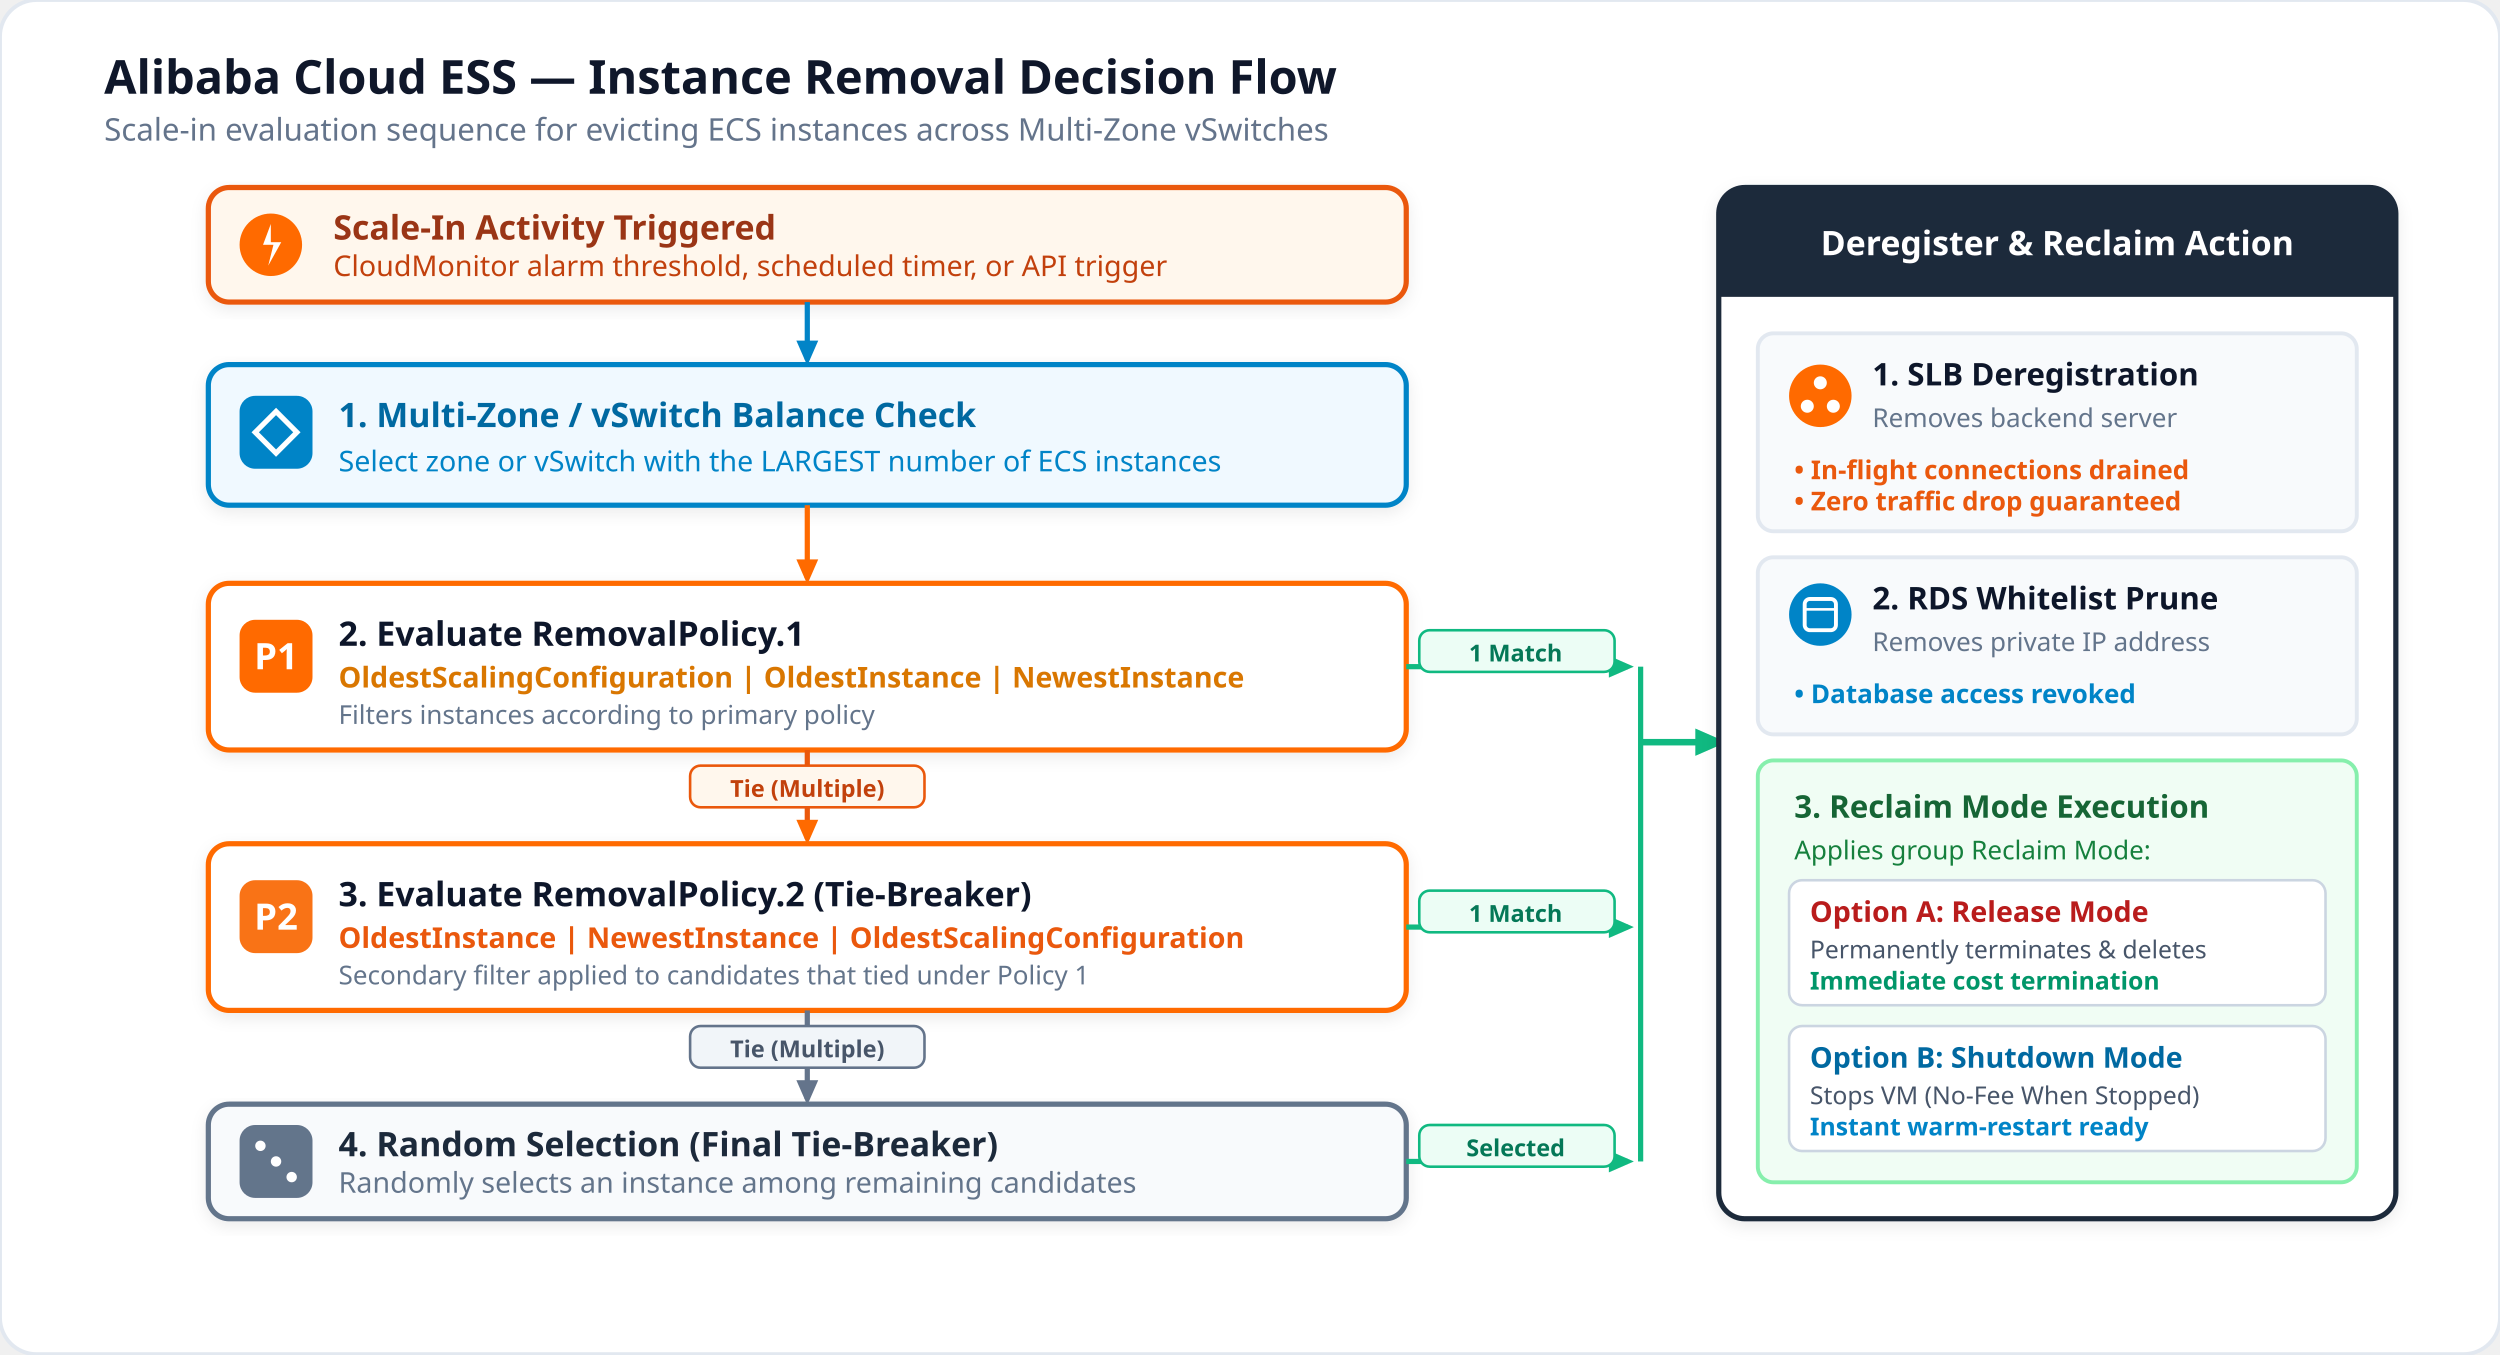
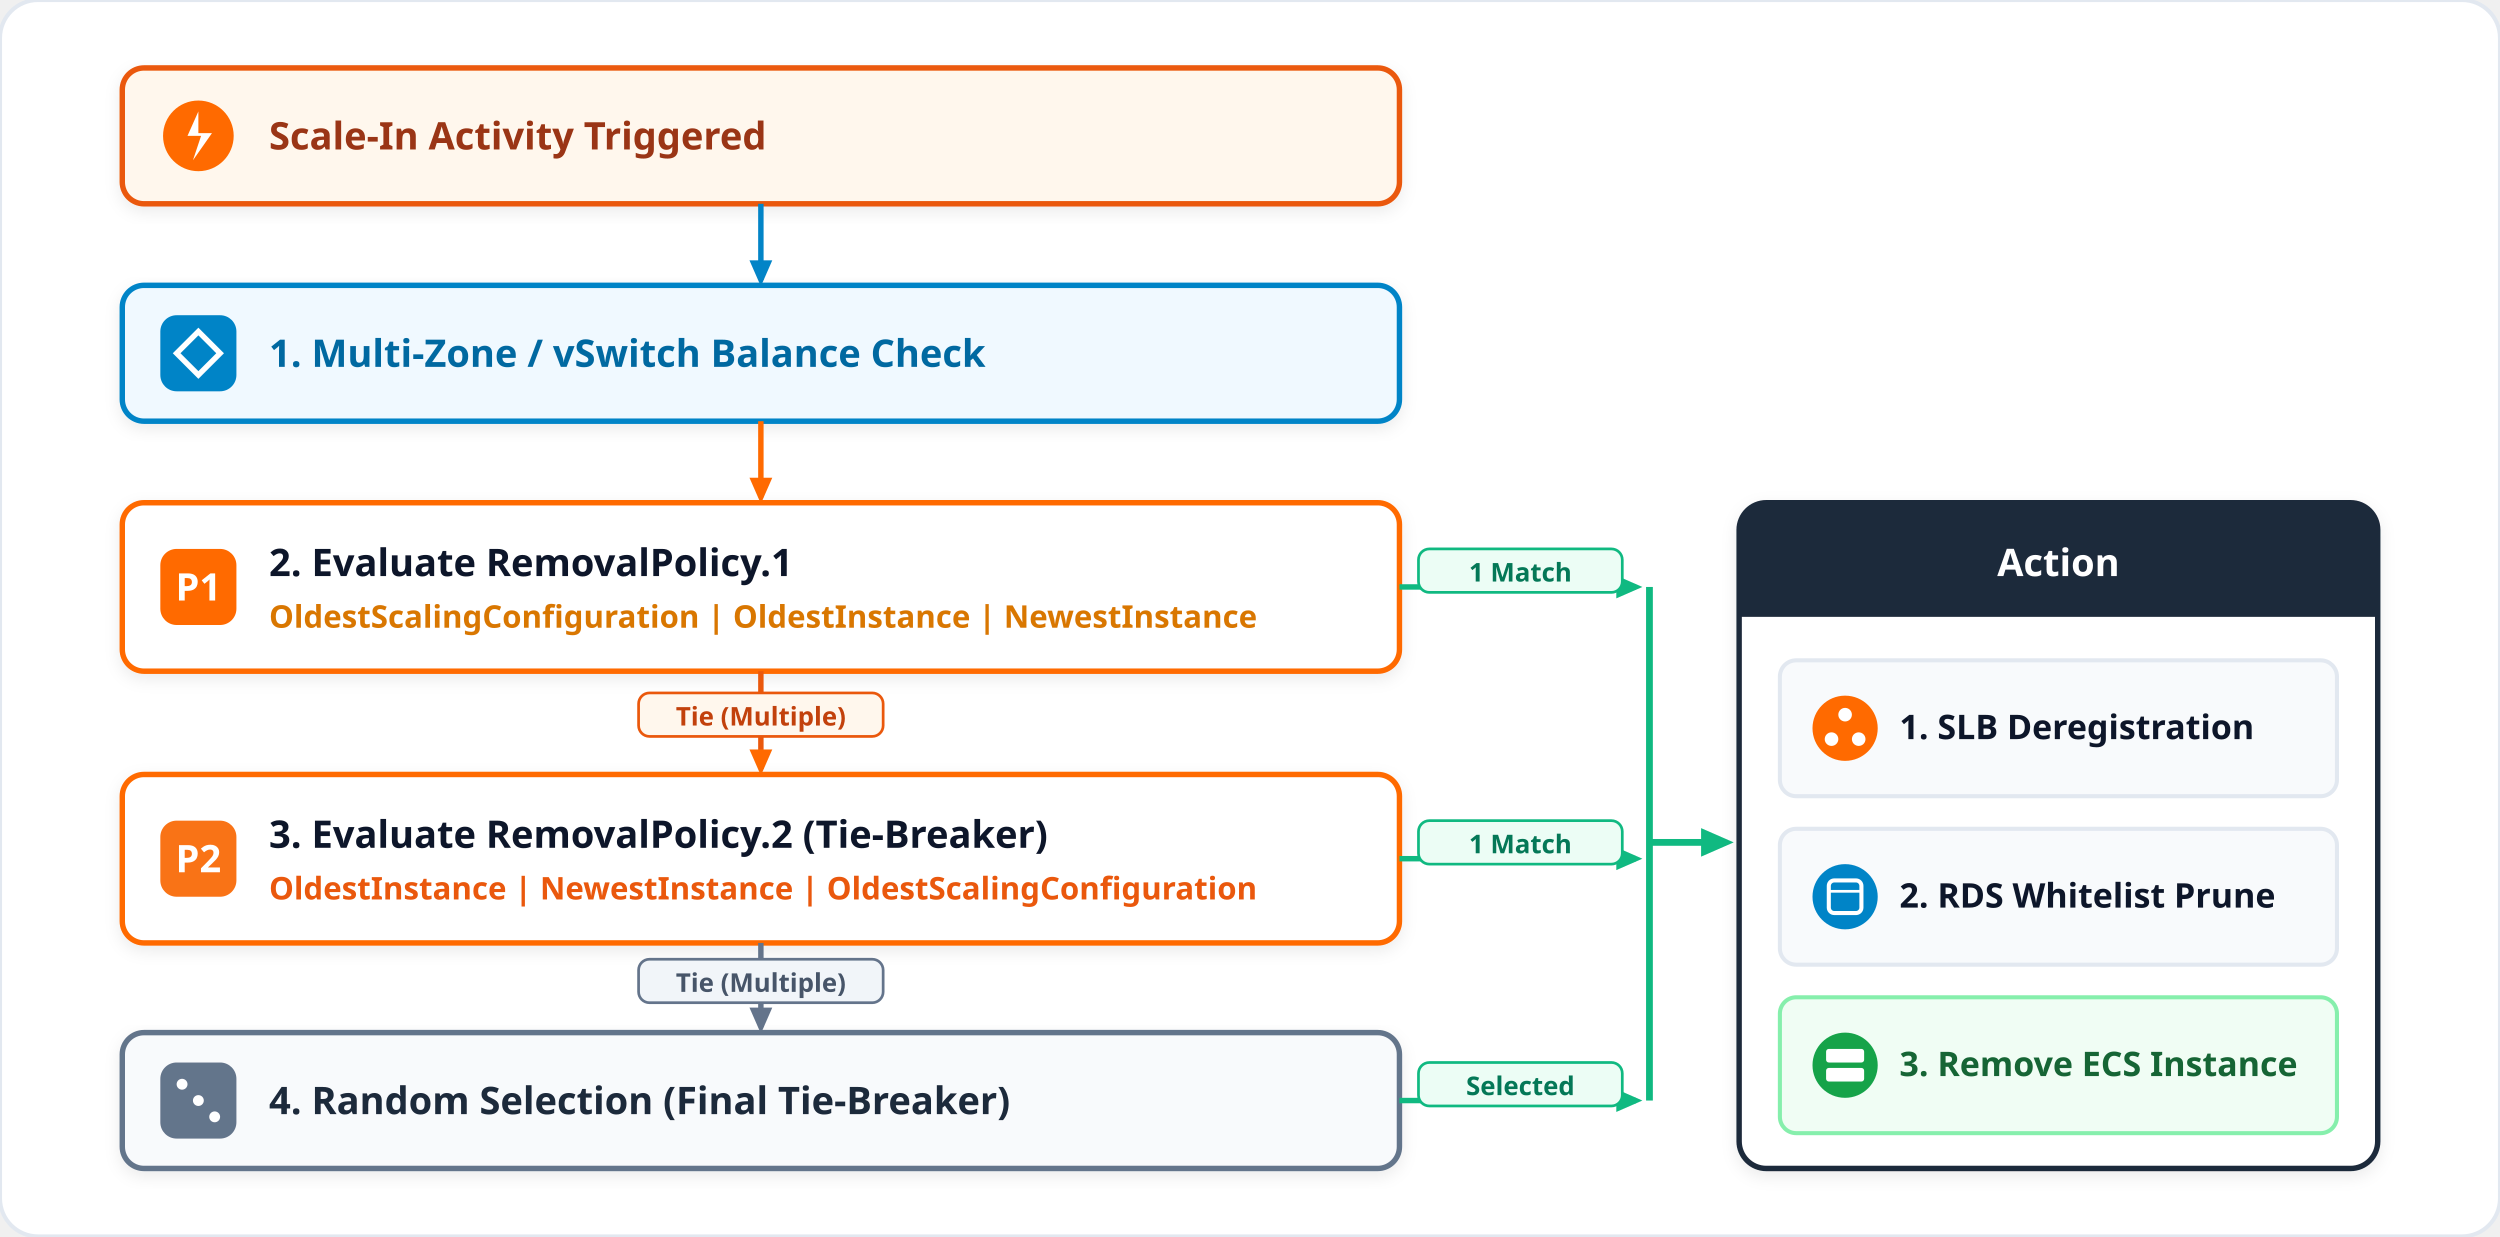
- <svg xmlns="http://www.w3.org/2000/svg" viewBox="0 0 960 520" width="100%" height="100%">
+ <svg xmlns="http://www.w3.org/2000/svg" viewBox="0 0 920 455" width="100%" height="100%">
  <defs>
    <marker id="arr-orange" viewBox="0 0 10 10" refX="6" refY="5" markerWidth="6" markerHeight="6" orient="auto">
      <path d="M 0 1.5 L 8 5 L 0 8.5 z" fill="#ff6a00" />
    </marker>
    <marker id="arr-blue" viewBox="0 0 10 10" refX="6" refY="5" markerWidth="6" markerHeight="6" orient="auto">
      <path d="M 0 1.5 L 8 5 L 0 8.5 z" fill="#0284c7" />
    </marker>
    <marker id="arr-green" viewBox="0 0 10 10" refX="6" refY="5" markerWidth="6" markerHeight="6" orient="auto">
      <path d="M 0 1.5 L 8 5 L 0 8.5 z" fill="#10b981" />
    </marker>
    <marker id="arr-slate" viewBox="0 0 10 10" refX="6" refY="5" markerWidth="6" markerHeight="6" orient="auto">
      <path d="M 0 1.5 L 8 5 L 0 8.5 z" fill="#64748b" />
    </marker>
    <filter id="card-shadow" x="-10%" y="-10%" width="120%" height="125%">
      <feDropShadow dx="0" dy="2" stdDeviation="3" flood-opacity="0.08" />
    </filter>
  </defs>
-   <rect width="960" height="520" rx="14" fill="#ffffff" stroke="#e2e8f0" stroke-width="1.5" />
-   <text x="40" y="36" font-family="Segoe UI, -apple-system, sans-serif" font-size="18" font-weight="700" fill="#0f172a">Alibaba Cloud ESS — Instance Removal Decision Flow</text>
-   <text x="40" y="54" font-family="Segoe UI, -apple-system, sans-serif" font-size="12" font-weight="500" fill="#64748b">Scale-in evaluation sequence for evicting ECS instances across Multi-Zone vSwitches</text>
-   <g transform="translate(80, 72)" filter="url(#card-shadow)">
-     <rect width="460" height="44" rx="8" fill="#fff7ed" stroke="#ea580c" stroke-width="2" />
-     <circle cx="24" cy="22" r="12" fill="#ff6a00" />
-     <path d="M 24 14 L 21 22 L 25 22 L 23 30 L 28 21 L 24 21 Z" fill="#ffffff" />
-     <text x="48" y="20" font-family="Segoe UI, sans-serif" font-size="13" font-weight="700" fill="#9a3412">Scale-In Activity Triggered</text>
-     <text x="48" y="34" font-family="Segoe UI, sans-serif" font-size="11" font-weight="500" fill="#c2410c">CloudMonitor alarm threshold, scheduled timer, or API trigger</text>
+   <rect width="920" height="455" rx="14" fill="#ffffff" stroke="#e2e8f0" stroke-width="1.5" />
+   <g transform="translate(45, 25)" filter="url(#card-shadow)">
+     <rect width="470" height="50" rx="8" fill="#fff7ed" stroke="#ea580c" stroke-width="2" />
+     <circle cx="28" cy="25" r="13" fill="#ff6a00" />
+     <path d="M 28 16 L 24 25 L 29 25 L 26 34 L 33 24 L 28 24 Z" fill="#ffffff" />
+     <text x="54" y="30" font-family="Segoe UI, sans-serif" font-size="14" font-weight="700" fill="#9a3412">Scale-In Activity Triggered</text>
  </g>
-   <line x1="310" y1="116" x2="310" y2="138" stroke="#0284c7" stroke-width="2" marker-end="url(#arr-blue)" />
-   <g transform="translate(80, 140)" filter="url(#card-shadow)">
-     <rect width="460" height="54" rx="8" fill="#f0f9ff" stroke="#0284c7" stroke-width="2" />
-     <rect x="12" y="12" width="28" height="28" rx="6" fill="#0284c7" />
-     <path d="M 18 26 L 26 18 L 34 26 L 26 34 Z" fill="none" stroke="#ffffff" stroke-width="2" />
-     <text x="50" y="24" font-family="Segoe UI, sans-serif" font-size="13" font-weight="700" fill="#0369a1">1. Multi-Zone / vSwitch Balance Check</text>
-     <text x="50" y="41" font-family="Segoe UI, sans-serif" font-size="11" font-weight="500" fill="#0284c7">Select zone or vSwitch with the LARGEST number of ECS instances</text>
+   <line x1="280" y1="75" x2="280" y2="103" stroke="#0284c7" stroke-width="2" marker-end="url(#arr-blue)" />
+   <g transform="translate(45, 105)" filter="url(#card-shadow)">
+     <rect width="470" height="50" rx="8" fill="#f0f9ff" stroke="#0284c7" stroke-width="2" />
+     <rect x="14" y="11" width="28" height="28" rx="6" fill="#0284c7" />
+     <path d="M 20 25 L 28 17 L 36 25 L 28 33 Z" fill="none" stroke="#ffffff" stroke-width="2" />
+     <text x="54" y="30" font-family="Segoe UI, sans-serif" font-size="14" font-weight="700" fill="#0369a1">1. Multi-Zone / vSwitch Balance Check</text>
  </g>
-   <line x1="310" y1="194" x2="310" y2="222" stroke="#ff6a00" stroke-width="2" marker-end="url(#arr-orange)" />
-   <g transform="translate(80, 224)" filter="url(#card-shadow)">
-     <rect width="460" height="64" rx="8" fill="#ffffff" stroke="#ff6a00" stroke-width="2" />
-     <rect x="12" y="14" width="28" height="28" rx="6" fill="#ff6a00" />
-     <text x="26" y="33" font-family="Segoe UI, sans-serif" font-size="14" font-weight="800" fill="#ffffff" text-anchor="middle">P1</text>
-     <text x="50" y="24" font-family="Segoe UI, sans-serif" font-size="13" font-weight="700" fill="#0f172a">2. Evaluate RemovalPolicy.1</text>
-     <text x="50" y="40" font-family="Segoe UI, sans-serif" font-size="11" font-weight="600" fill="#d97706">OldestScalingConfiguration | OldestInstance | NewestInstance</text>
-     <text x="50" y="54" font-family="Segoe UI, sans-serif" font-size="10" font-weight="500" fill="#64748b">Filters instances according to primary policy</text>
+   <line x1="280" y1="155" x2="280" y2="183" stroke="#ff6a00" stroke-width="2" marker-end="url(#arr-orange)" />
+   <g transform="translate(45, 185)" filter="url(#card-shadow)">
+     <rect width="470" height="62" rx="8" fill="#ffffff" stroke="#ff6a00" stroke-width="2" />
+     <rect x="14" y="17" width="28" height="28" rx="6" fill="#ff6a00" />
+     <text x="28" y="36" font-family="Segoe UI, sans-serif" font-size="14" font-weight="800" fill="#ffffff" text-anchor="middle">P1</text>
+     <text x="54" y="27" font-family="Segoe UI, sans-serif" font-size="14" font-weight="700" fill="#0f172a">2. Evaluate RemovalPolicy.1</text>
+     <text x="54" y="46" font-family="Segoe UI, sans-serif" font-size="11.5" font-weight="600" fill="#d97706">OldestScalingConfiguration | OldestInstance | NewestInstance</text>
  </g>
-   <line x1="540" y1="256" x2="625" y2="256" stroke="#10b981" stroke-width="2" marker-end="url(#arr-green)" />
-   <rect x="545" y="242" width="75" height="16" rx="4" fill="#ecfdf5" stroke="#10b981" stroke-width="1" />
-   <text x="582" y="254" font-family="Segoe UI, sans-serif" font-size="9" font-weight="700" fill="#047857" text-anchor="middle">1 Match</text>
-   <line x1="310" y1="288" x2="310" y2="322" stroke="#ea580c" stroke-width="2" marker-end="url(#arr-orange)" />
-   <rect x="265" y="294" width="90" height="16" rx="4" fill="#fff7ed" stroke="#ea580c" stroke-width="1" />
-   <text x="310" y="306" font-family="Segoe UI, sans-serif" font-size="9" font-weight="700" fill="#c2410c" text-anchor="middle">Tie (Multiple)</text>
-   <g transform="translate(80, 324)" filter="url(#card-shadow)">
-     <rect width="460" height="64" rx="8" fill="#ffffff" stroke="#ff6a00" stroke-width="2" />
-     <rect x="12" y="14" width="28" height="28" rx="6" fill="#f97316" />
-     <text x="26" y="33" font-family="Segoe UI, sans-serif" font-size="14" font-weight="800" fill="#ffffff" text-anchor="middle">P2</text>
-     <text x="50" y="24" font-family="Segoe UI, sans-serif" font-size="13" font-weight="700" fill="#0f172a">3. Evaluate RemovalPolicy.2 (Tie-Breaker)</text>
-     <text x="50" y="40" font-family="Segoe UI, sans-serif" font-size="11" font-weight="600" fill="#ea580c">OldestInstance | NewestInstance | OldestScalingConfiguration</text>
-     <text x="50" y="54" font-family="Segoe UI, sans-serif" font-size="10" font-weight="500" fill="#64748b">Secondary filter applied to candidates that tied under Policy 1</text>
+   <line x1="515" y1="216" x2="602" y2="216" stroke="#10b981" stroke-width="2" marker-end="url(#arr-green)" />
+   <rect x="522" y="202" width="75" height="16" rx="4" fill="#ecfdf5" stroke="#10b981" stroke-width="1" />
+   <text x="559.5" y="214" font-family="Segoe UI, sans-serif" font-size="9.5" font-weight="700" fill="#047857" text-anchor="middle">1 Match</text>
+   <line x1="280" y1="247" x2="280" y2="283" stroke="#ea580c" stroke-width="2" marker-end="url(#arr-orange)" />
+   <rect x="235" y="255" width="90" height="16" rx="4" fill="#fff7ed" stroke="#ea580c" stroke-width="1" />
+   <text x="280" y="267" font-family="Segoe UI, sans-serif" font-size="9.5" font-weight="700" fill="#c2410c" text-anchor="middle">Tie (Multiple)</text>
+   <g transform="translate(45, 285)" filter="url(#card-shadow)">
+     <rect width="470" height="62" rx="8" fill="#ffffff" stroke="#ff6a00" stroke-width="2" />
+     <rect x="14" y="17" width="28" height="28" rx="6" fill="#f97316" />
+     <text x="28" y="36" font-family="Segoe UI, sans-serif" font-size="14" font-weight="800" fill="#ffffff" text-anchor="middle">P2</text>
+     <text x="54" y="27" font-family="Segoe UI, sans-serif" font-size="14" font-weight="700" fill="#0f172a">3. Evaluate RemovalPolicy.2 (Tie-Breaker)</text>
+     <text x="54" y="46" font-family="Segoe UI, sans-serif" font-size="11.5" font-weight="600" fill="#ea580c">OldestInstance | NewestInstance | OldestScalingConfiguration</text>
  </g>
-   <line x1="540" y1="356" x2="625" y2="356" stroke="#10b981" stroke-width="2" marker-end="url(#arr-green)" />
-   <rect x="545" y="342" width="75" height="16" rx="4" fill="#ecfdf5" stroke="#10b981" stroke-width="1" />
-   <text x="582" y="354" font-family="Segoe UI, sans-serif" font-size="9" font-weight="700" fill="#047857" text-anchor="middle">1 Match</text>
-   <line x1="310" y1="388" x2="310" y2="422" stroke="#64748b" stroke-width="2" marker-end="url(#arr-slate)" />
-   <rect x="265" y="394" width="90" height="16" rx="4" fill="#f1f5f9" stroke="#64748b" stroke-width="1" />
-   <text x="310" y="406" font-family="Segoe UI, sans-serif" font-size="9" font-weight="700" fill="#475569" text-anchor="middle">Tie (Multiple)</text>
-   <g transform="translate(80, 424)" filter="url(#card-shadow)">
-     <rect width="460" height="44" rx="8" fill="#f8fafc" stroke="#64748b" stroke-width="2" />
-     <rect x="12" y="8" width="28" height="28" rx="6" fill="#64748b" />
-     <circle cx="20" cy="16" r="2" fill="#ffffff" />
-     <circle cx="26" cy="22" r="2" fill="#ffffff" />
-     <circle cx="32" cy="28" r="2" fill="#ffffff" />
-     <text x="50" y="20" font-family="Segoe UI, sans-serif" font-size="13" font-weight="700" fill="#1e293b">4. Random Selection (Final Tie-Breaker)</text>
-     <text x="50" y="34" font-family="Segoe UI, sans-serif" font-size="11" font-weight="500" fill="#64748b">Randomly selects an instance among remaining candidates</text>
+   <line x1="515" y1="316" x2="602" y2="316" stroke="#10b981" stroke-width="2" marker-end="url(#arr-green)" />
+   <rect x="522" y="302" width="75" height="16" rx="4" fill="#ecfdf5" stroke="#10b981" stroke-width="1" />
+   <text x="559.5" y="314" font-family="Segoe UI, sans-serif" font-size="9.5" font-weight="700" fill="#047857" text-anchor="middle">1 Match</text>
+   <line x1="280" y1="347" x2="280" y2="378" stroke="#64748b" stroke-width="2" marker-end="url(#arr-slate)" />
+   <rect x="235" y="353" width="90" height="16" rx="4" fill="#f1f5f9" stroke="#64748b" stroke-width="1" />
+   <text x="280" y="365" font-family="Segoe UI, sans-serif" font-size="9.5" font-weight="700" fill="#475569" text-anchor="middle">Tie (Multiple)</text>
+   <g transform="translate(45, 380)" filter="url(#card-shadow)">
+     <rect width="470" height="50" rx="8" fill="#f8fafc" stroke="#64748b" stroke-width="2" />
+     <rect x="14" y="11" width="28" height="28" rx="6" fill="#64748b" />
+     <circle cx="22" cy="19" r="2" fill="#ffffff" />
+     <circle cx="28" cy="25" r="2" fill="#ffffff" />
+     <circle cx="34" cy="31" r="2" fill="#ffffff" />
+     <text x="54" y="30" font-family="Segoe UI, sans-serif" font-size="14" font-weight="700" fill="#1e293b">4. Random Selection (Final Tie-Breaker)</text>
  </g>
-   <line x1="540" y1="446" x2="625" y2="446" stroke="#10b981" stroke-width="2" marker-end="url(#arr-green)" />
-   <rect x="545" y="432" width="75" height="16" rx="4" fill="#ecfdf5" stroke="#10b981" stroke-width="1" />
-   <text x="582" y="444" font-family="Segoe UI, sans-serif" font-size="9" font-weight="700" fill="#047857" text-anchor="middle">Selected</text>
-   <line x1="630" y1="256" x2="630" y2="446" stroke="#10b981" stroke-width="2" />
-   <line x1="630" y1="285" x2="660" y2="285" stroke="#10b981" stroke-width="2.5" marker-end="url(#arr-green)" />
-   <g transform="translate(660, 72)" filter="url(#card-shadow)">
-     <rect width="260" height="396" rx="10" fill="#ffffff" stroke="#1e293b" stroke-width="2" />
-     <path d="M 0 10 Q 0 0 10 0 L 250 0 Q 260 0 260 10 L 260 42 L 0 42 Z" fill="#1e293b" />
-     <text x="130" y="26" font-family="Segoe UI, sans-serif" font-size="13" font-weight="700" fill="#ffffff" text-anchor="middle">Deregister &amp; Reclaim Action</text>
-     <g transform="translate(15, 56)">
-       <rect width="230" height="76" rx="6" fill="#f8fafc" stroke="#e2e8f0" stroke-width="1.5" />
-       <circle cx="24" cy="24" r="12" fill="#ff6a00" />
-       <circle cx="24" cy="19" r="2.5" fill="#ffffff" />
-       <circle cx="19" cy="28" r="2.5" fill="#ffffff" />
-       <circle cx="29" cy="28" r="2.5" fill="#ffffff" />
-       <text x="44" y="20" font-family="Segoe UI, sans-serif" font-size="12" font-weight="700" fill="#0f172a">1. SLB Deregistration</text>
-       <text x="44" y="36" font-family="Segoe UI, sans-serif" font-size="10" font-weight="500" fill="#64748b">Removes backend server</text>
-       <text x="14" y="56" font-family="Segoe UI, sans-serif" font-size="10" font-weight="600" fill="#ea580c">• In-flight connections drained</text>
-       <text x="14" y="68" font-family="Segoe UI, sans-serif" font-size="10" font-weight="600" fill="#ea580c">• Zero traffic drop guaranteed</text>
+   <line x1="515" y1="405" x2="602" y2="405" stroke="#10b981" stroke-width="2" marker-end="url(#arr-green)" />
+   <rect x="522" y="391" width="75" height="16" rx="4" fill="#ecfdf5" stroke="#10b981" stroke-width="1" />
+   <text x="559.5" y="403" font-family="Segoe UI, sans-serif" font-size="9.5" font-weight="700" fill="#047857" text-anchor="middle">Selected</text>
+   <line x1="607" y1="216" x2="607" y2="405" stroke="#10b981" stroke-width="2.5" />
+   <line x1="607" y1="310" x2="635" y2="310" stroke="#10b981" stroke-width="2.5" marker-end="url(#arr-green)" />
+   <g transform="translate(640, 185)" filter="url(#card-shadow)">
+     <rect width="235" height="245" rx="10" fill="#ffffff" stroke="#1e293b" stroke-width="2" />
+     <path d="M 0 10 Q 0 0 10 0 L 225 0 Q 235 0 235 10 L 235 42 L 0 42 Z" fill="#1e293b" />
+     <text x="117.5" y="27" font-family="Segoe UI, sans-serif" font-size="14" font-weight="700" fill="#ffffff" text-anchor="middle">Action</text>
+     <g transform="translate(15, 58)">
+       <rect width="205" height="50" rx="6" fill="#f8fafc" stroke="#e2e8f0" stroke-width="1.5" />
+       <circle cx="24" cy="25" r="12" fill="#ff6a00" />
+       <circle cx="24" cy="20" r="2.5" fill="#ffffff" />
+       <circle cx="19" cy="29" r="2.5" fill="#ffffff" />
+       <circle cx="29" cy="29" r="2.5" fill="#ffffff" />
+       <text x="44" y="29" font-family="Segoe UI, sans-serif" font-size="12.5" font-weight="700" fill="#0f172a">1. SLB Deregistration</text>
    </g>
-     <g transform="translate(15, 142)">
-       <rect width="230" height="68" rx="6" fill="#f8fafc" stroke="#e2e8f0" stroke-width="1.5" />
-       <circle cx="24" cy="22" r="12" fill="#0284c7" />
-       <rect x="18" y="16" width="12" height="12" rx="2" fill="none" stroke="#ffffff" stroke-width="1.5" />
-       <line x1="18" y1="20" x2="30" y2="20" stroke="#ffffff" stroke-width="1" />
-       <text x="44" y="20" font-family="Segoe UI, sans-serif" font-size="12" font-weight="700" fill="#0f172a">2. RDS Whitelist Prune</text>
-       <text x="44" y="36" font-family="Segoe UI, sans-serif" font-size="10" font-weight="500" fill="#64748b">Removes private IP address</text>
-       <text x="14" y="56" font-family="Segoe UI, sans-serif" font-size="10" font-weight="600" fill="#0284c7">• Database access revoked</text>
+     <g transform="translate(15, 120)">
+       <rect width="205" height="50" rx="6" fill="#f8fafc" stroke="#e2e8f0" stroke-width="1.5" />
+       <circle cx="24" cy="25" r="12" fill="#0284c7" />
+       <rect x="18" y="19" width="12" height="12" rx="2" fill="none" stroke="#ffffff" stroke-width="1.5" />
+       <line x1="18" y1="23" x2="30" y2="23" stroke="#ffffff" stroke-width="1" />
+       <text x="44" y="29" font-family="Segoe UI, sans-serif" font-size="12.5" font-weight="700" fill="#0f172a">2. RDS Whitelist Prune</text>
    </g>
-     <g transform="translate(15, 220)">
-       <rect width="230" height="162" rx="6" fill="#f0fdf4" stroke="#86efac" stroke-width="1.5" />
-       <text x="14" y="22" font-family="Segoe UI, sans-serif" font-size="12" font-weight="700" fill="#166534">3. Reclaim Mode Execution</text>
-       <text x="14" y="38" font-family="Segoe UI, sans-serif" font-size="10" font-weight="500" fill="#15803d">Applies group Reclaim Mode:</text>
-       <rect x="12" y="46" width="206" height="48" rx="5" fill="#ffffff" stroke="#cbd5e1" stroke-width="1" />
-       <text x="20" y="62" font-family="Segoe UI, sans-serif" font-size="11" font-weight="700" fill="#b91c1c">Option A: Release Mode</text>
-       <text x="20" y="76" font-family="Segoe UI, sans-serif" font-size="9.5" font-weight="500" fill="#475569">Permanently terminates &amp; deletes</text>
-       <text x="20" y="88" font-family="Segoe UI, sans-serif" font-size="9.5" font-weight="600" fill="#059669">Immediate cost termination</text>
-       <rect x="12" y="102" width="206" height="48" rx="5" fill="#ffffff" stroke="#cbd5e1" stroke-width="1" />
-       <text x="20" y="118" font-family="Segoe UI, sans-serif" font-size="11" font-weight="700" fill="#0369a1">Option B: Shutdown Mode</text>
-       <text x="20" y="132" font-family="Segoe UI, sans-serif" font-size="9.5" font-weight="500" fill="#475569">Stops VM (No-Fee When Stopped)</text>
-       <text x="20" y="144" font-family="Segoe UI, sans-serif" font-size="9.5" font-weight="600" fill="#0284c7">Instant warm-restart ready</text>
+     <g transform="translate(15, 182)">
+       <rect width="205" height="50" rx="6" fill="#f0fdf4" stroke="#86efac" stroke-width="1.5" />
+       <circle cx="24" cy="25" r="12" fill="#16a34a" />
+       <rect x="17" y="19" width="14" height="5" rx="1" fill="#ffffff" />
+       <rect x="17" y="26" width="14" height="5" rx="1" fill="#ffffff" />
+       <text x="44" y="29" font-family="Segoe UI, sans-serif" font-size="12.5" font-weight="700" fill="#166534">3. Remove ECS Instance</text>
    </g>
  </g>
</svg>
